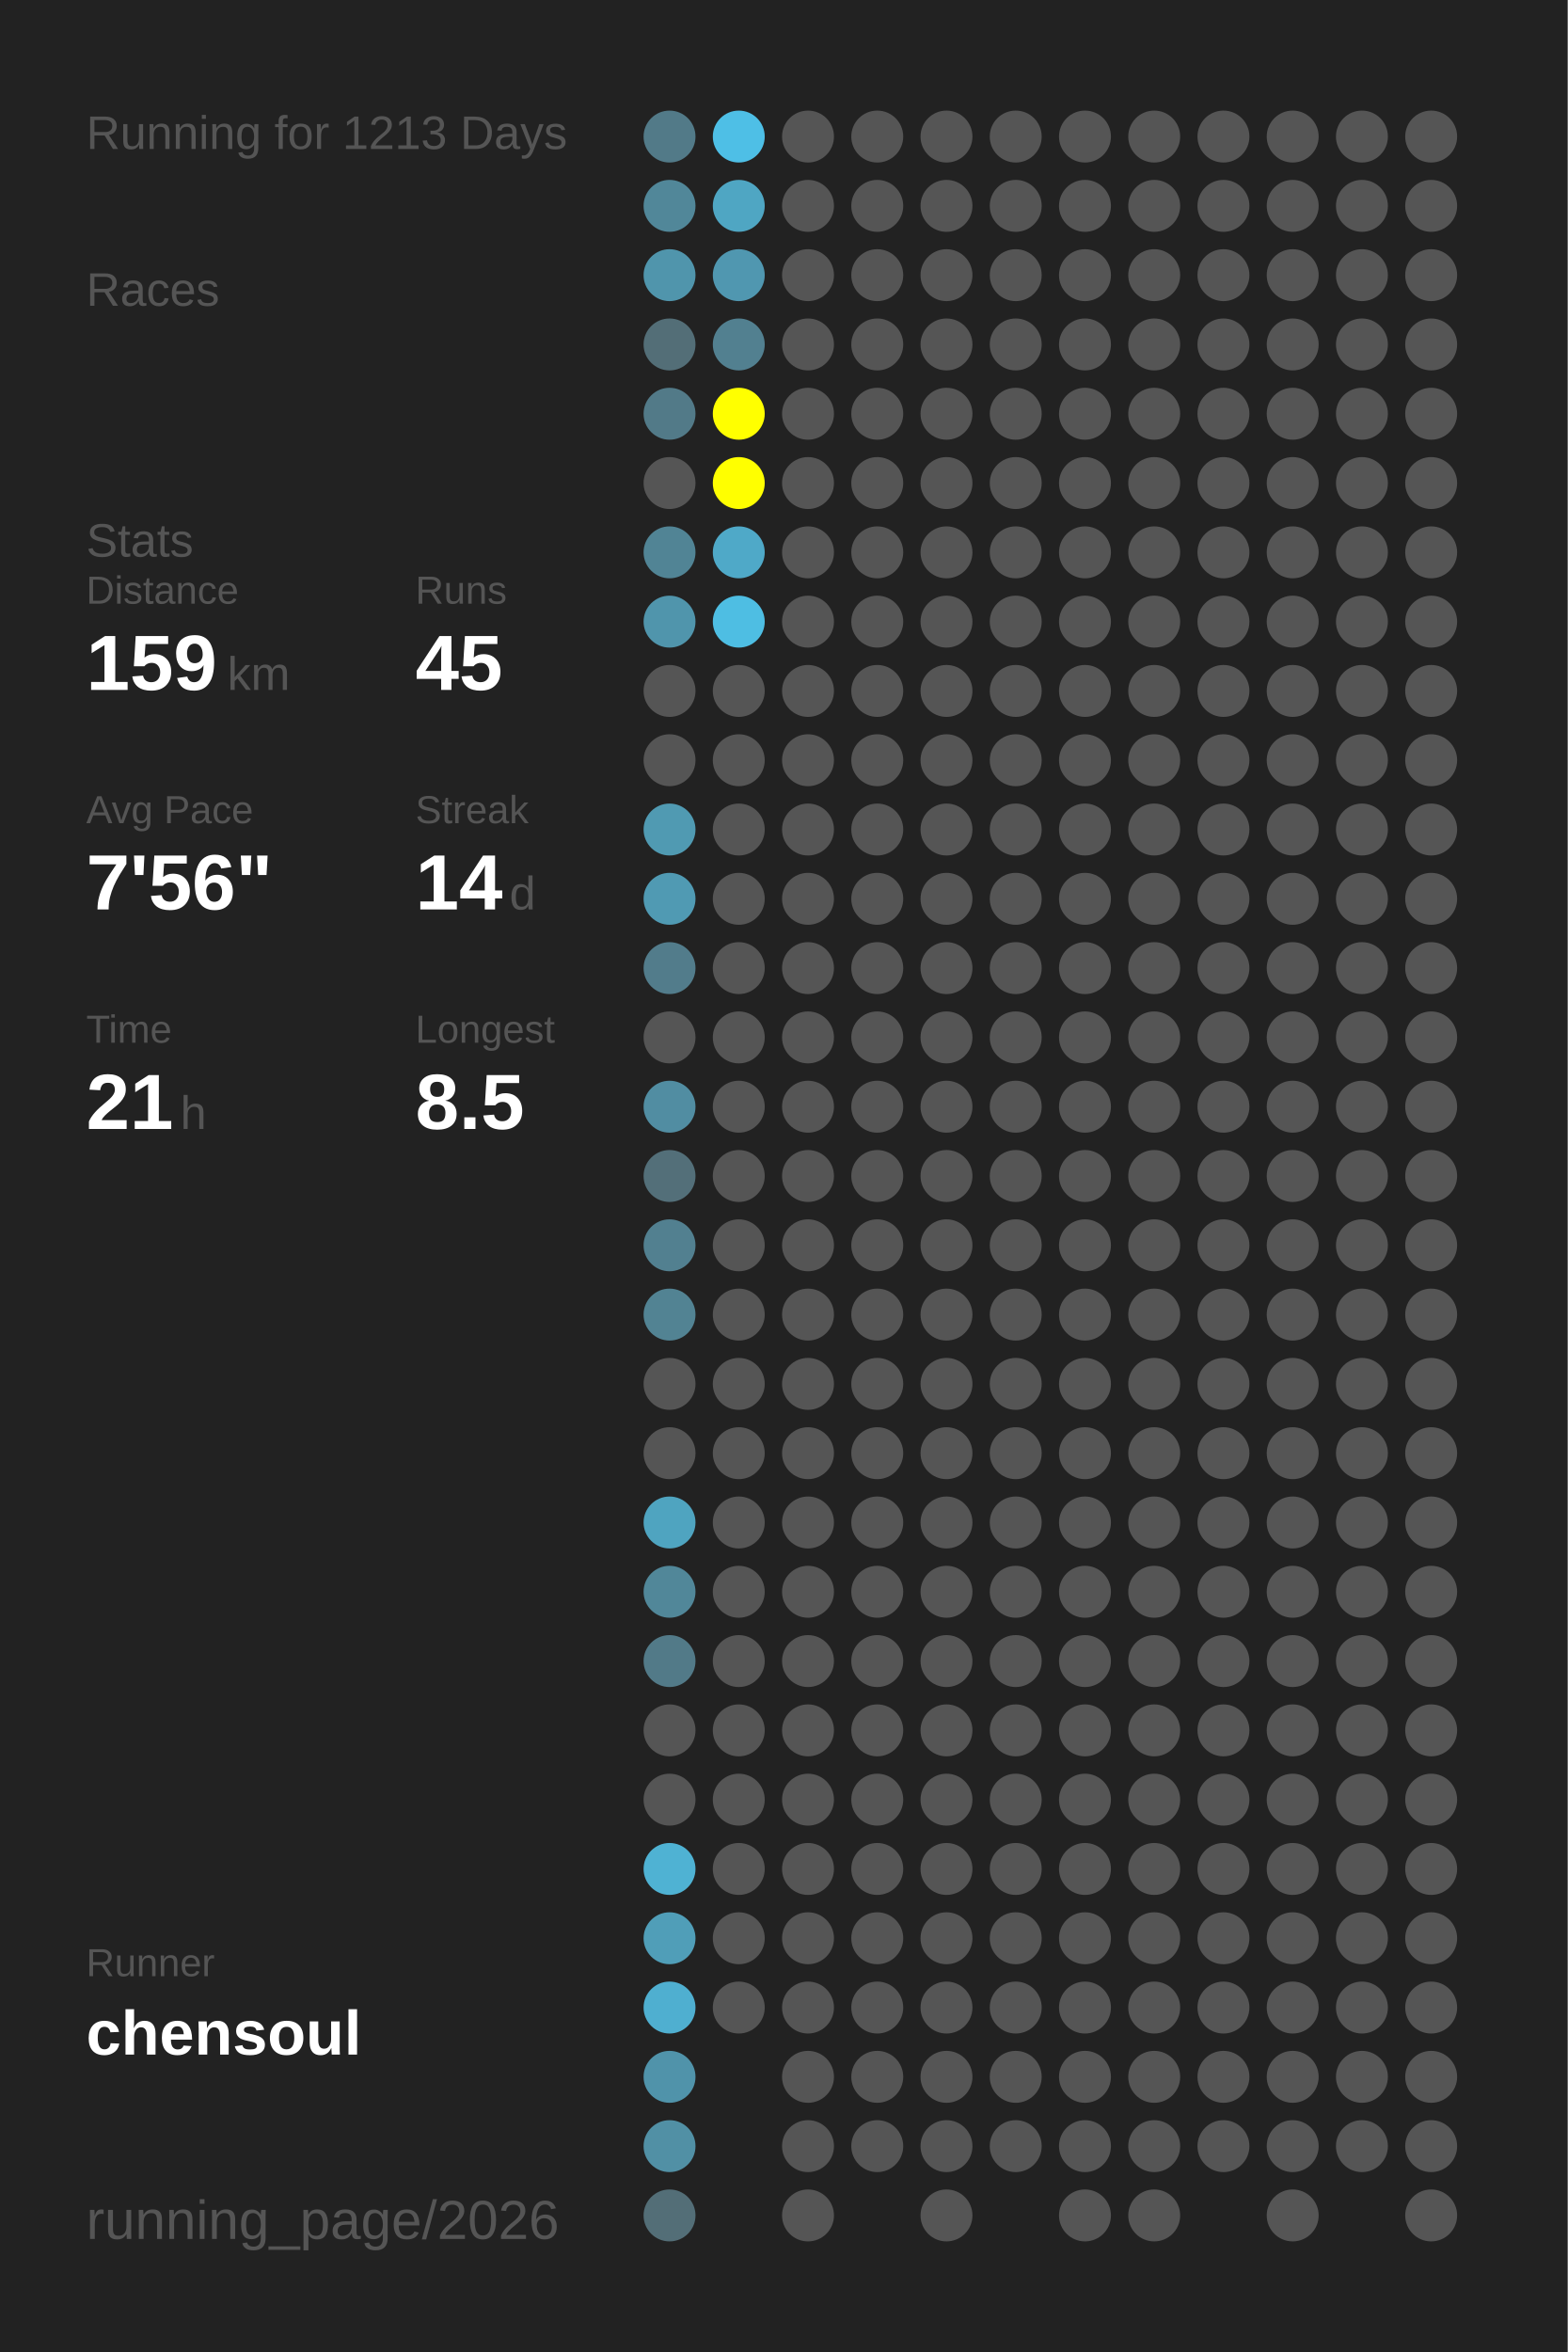
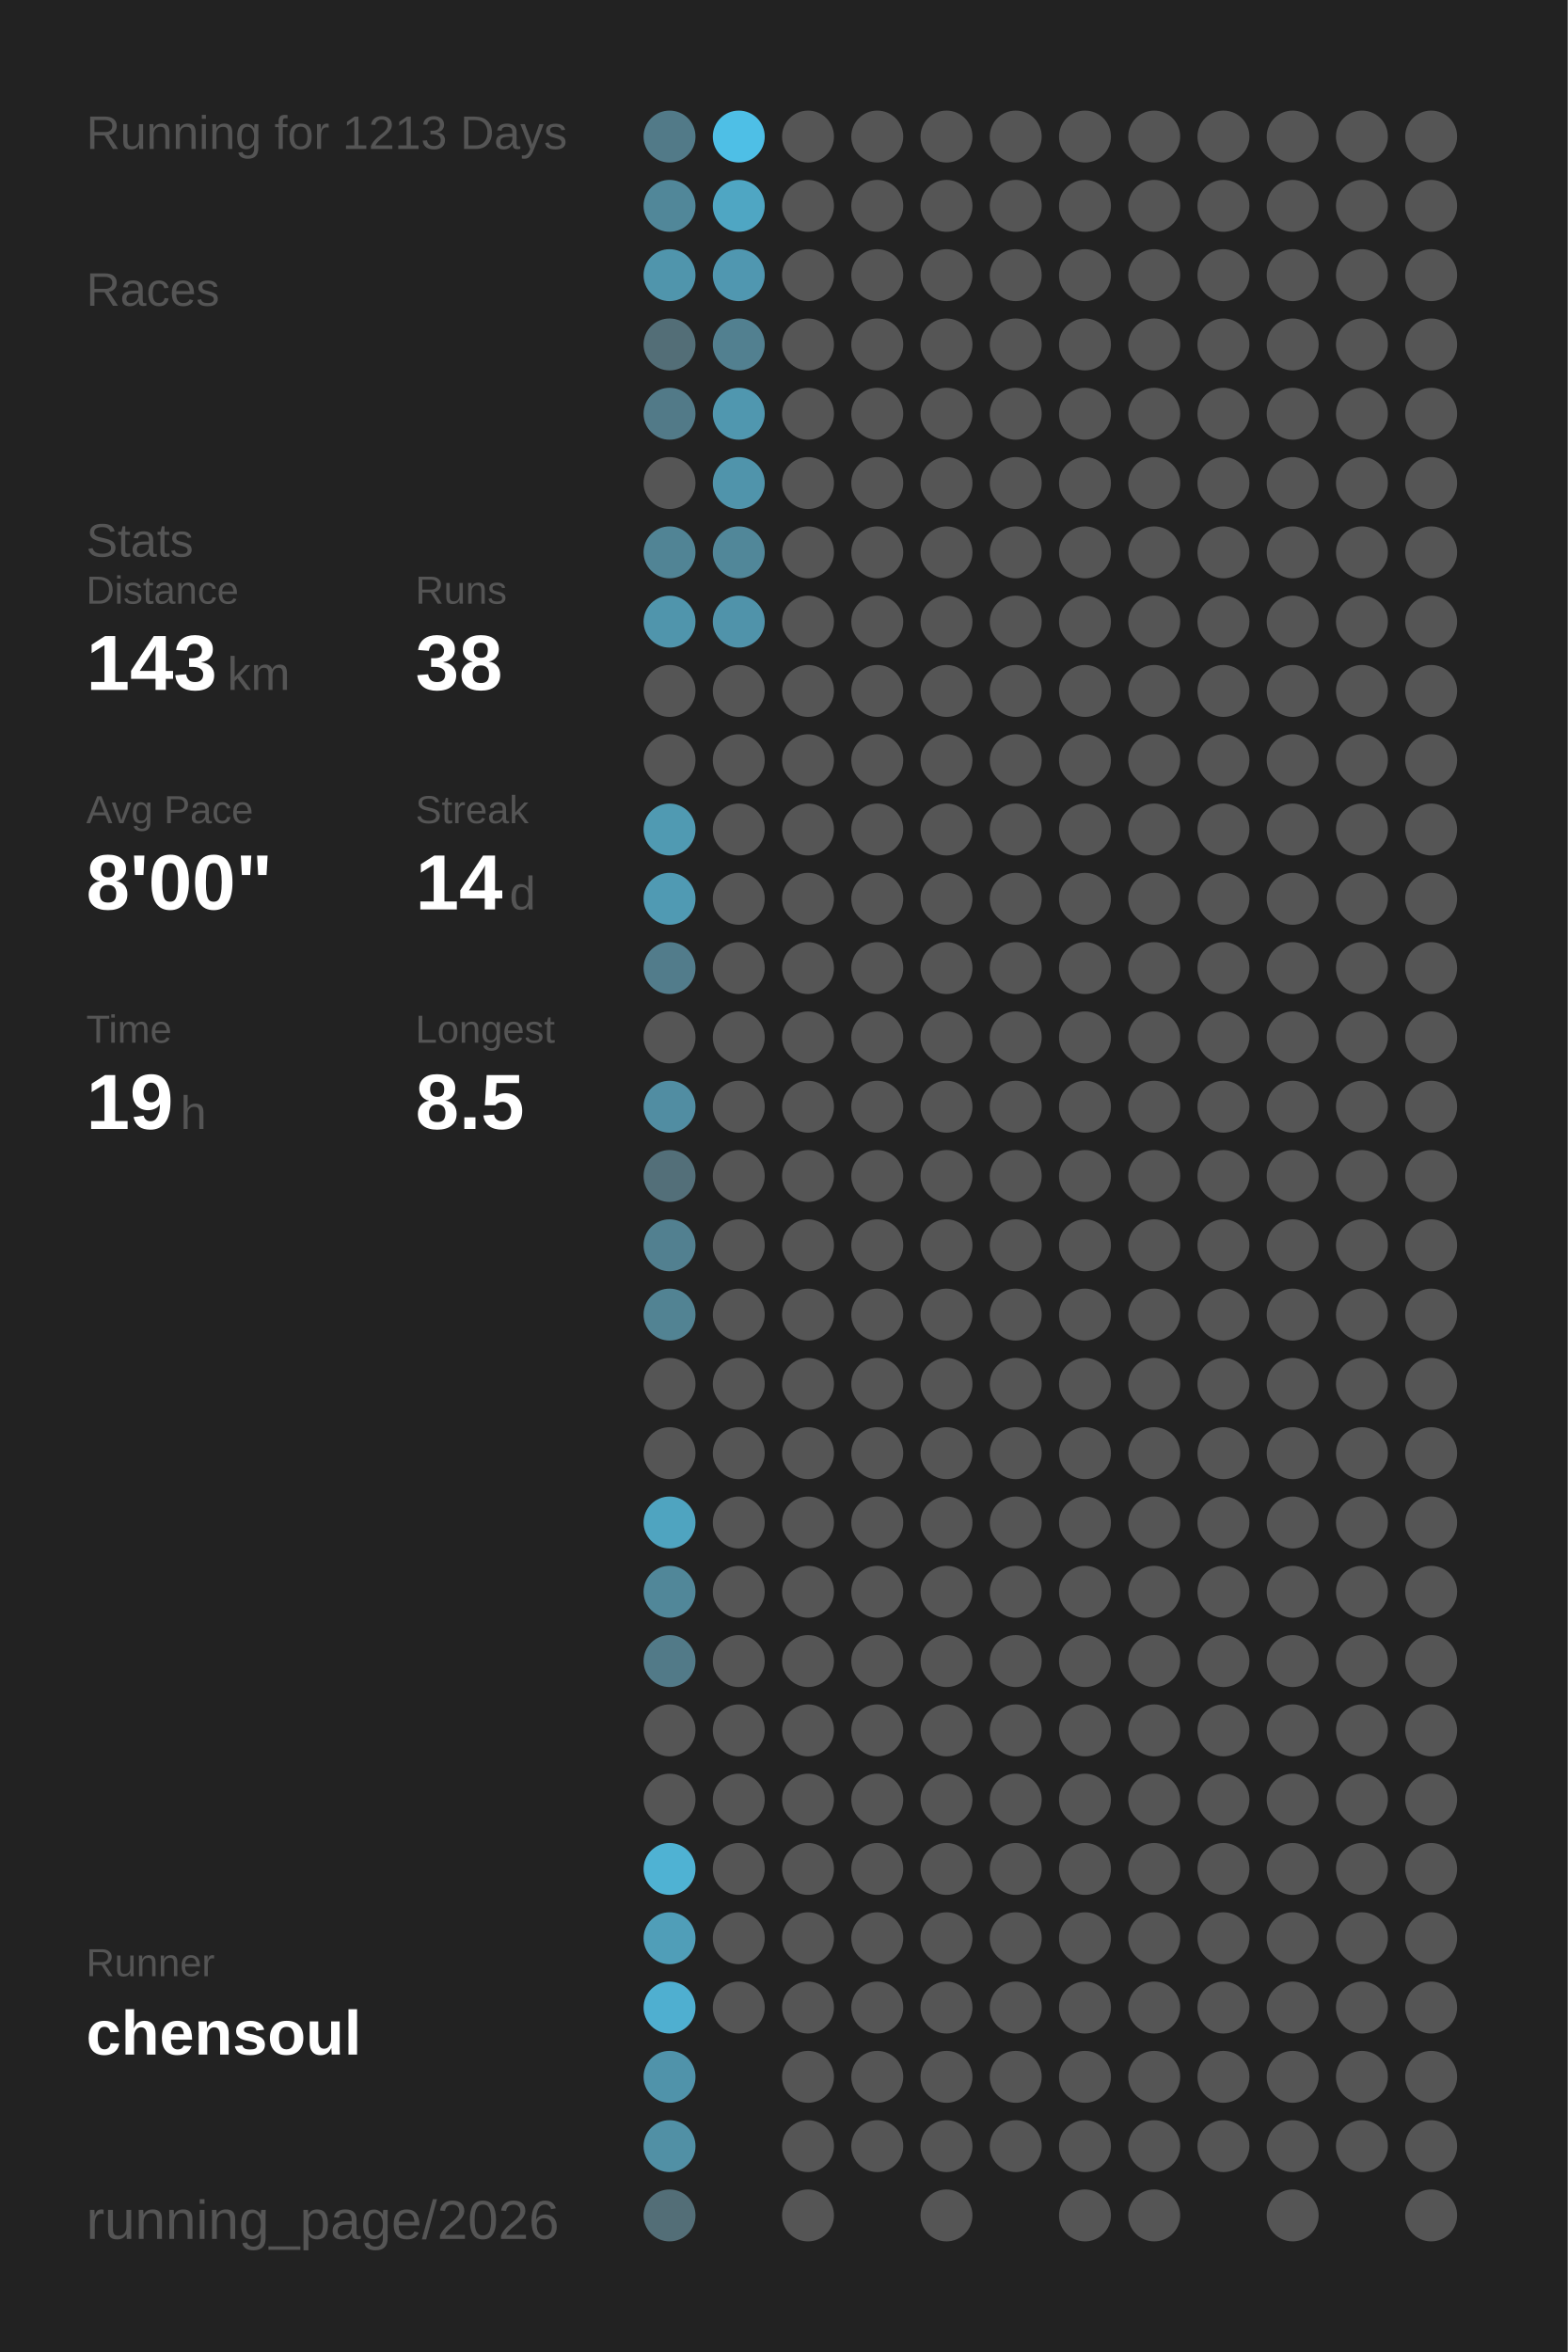
<svg xmlns="http://www.w3.org/2000/svg" baseProfile="full" height="300mm" version="1.1" viewBox="0,0,200,300" width="200mm">
  <defs />
  <rect fill="#222222" height="300" width="200" x="0" y="0" />
  <text fill="#555555" style="font-size:6px; font-family:Arial;" x="11" y="19">Running for 1213 Days</text>
  <text fill="#555555" style="font-size:6px; font-family:Arial;" x="11" y="39">Races</text>
  <text fill="#555555" style="font-size:6px; font-family:Arial;" x="11" y="71">Stats</text>
  <text fill="#555555" style="font-size:5px; font-family:Arial;" x="11" y="77">Distance</text>
-   <text fill="#FFFFFF" style="font-size:10px; font-family:Arial; font-weight:bold;" x="11" y="88">159</text>
+   <text fill="#FFFFFF" style="font-size:10px; font-family:Arial; font-weight:bold;" x="11" y="88">143</text>
  <text fill="#555555" style="font-size:6px; font-family:Arial;" x="29" y="88">km</text>
  <text fill="#555555" style="font-size:5px; font-family:Arial;" x="53" y="77">Runs</text>
-   <text fill="#FFFFFF" style="font-size:10px; font-family:Arial; font-weight:bold;" x="53" y="88">45</text>
+   <text fill="#FFFFFF" style="font-size:10px; font-family:Arial; font-weight:bold;" x="53" y="88">38</text>
  <text fill="#555555" style="font-size:5px; font-family:Arial;" x="11" y="105">Avg Pace</text>
-   <text fill="#FFFFFF" style="font-size:10px; font-family:Arial; font-weight:bold;" x="11" y="116">7'56"</text>
+   <text fill="#FFFFFF" style="font-size:10px; font-family:Arial; font-weight:bold;" x="11" y="116">8'00"</text>
  <text fill="#555555" style="font-size:5px; font-family:Arial;" x="53" y="105">Streak</text>
  <text fill="#FFFFFF" style="font-size:10px; font-family:Arial; font-weight:bold;" x="53" y="116">14</text>
  <text fill="#555555" style="font-size:6px; font-family:Arial;" x="65" y="116">d</text>
  <text fill="#555555" style="font-size:5px; font-family:Arial;" x="11" y="133">Time</text>
-   <text fill="#FFFFFF" style="font-size:10px; font-family:Arial; font-weight:bold;" x="11" y="144">21</text>
+   <text fill="#FFFFFF" style="font-size:10px; font-family:Arial; font-weight:bold;" x="11" y="144">19</text>
  <text fill="#555555" style="font-size:6px; font-family:Arial;" x="23" y="144">h</text>
  <text fill="#555555" style="font-size:5px; font-family:Arial;" x="53" y="133">Longest</text>
  <text fill="#FFFFFF" style="font-size:10px; font-family:Arial; font-weight:bold;" x="53" y="144">8.5</text>
  <text fill="#555555" style="font-size:5px; font-family:Arial;" x="11" y="252.065">Runner</text>
  <text fill="#FFFFFF" style="font-size:8px; font-family:Arial; font-weight:bold;" x="11" y="262.065">chensoul</text>
  <text fill="#555555" style="font-size:7px; font-family:Arial;" x="11" y="285.581">running_page/2026</text>
  <circle cx="85.417" cy="17.419" fill="#527a88" r="3.312" />
  <circle cx="85.417" cy="26.258" fill="#518799" r="3.312" />
  <circle cx="85.417" cy="35.097" fill="#5095ac" r="3.312" />
  <circle cx="85.417" cy="43.935" fill="#536e77" r="3.312" />
  <circle cx="85.417" cy="52.774" fill="#527a88" r="3.312" />
  <circle cx="85.417" cy="61.613" fill="#555555" r="3.312" />
  <circle cx="85.417" cy="70.452" fill="#518495" r="3.312" />
  <circle cx="85.417" cy="79.29" fill="#5095ac" r="3.312" />
  <circle cx="85.417" cy="88.129" fill="#555555" r="3.312" />
  <circle cx="85.417" cy="96.968" fill="#555555" r="3.312" />
  <circle cx="85.417" cy="105.806" fill="#509ab2" r="3.312" />
  <circle cx="85.417" cy="114.645" fill="#509ab3" r="3.312" />
  <circle cx="85.417" cy="123.484" fill="#527c8b" r="3.312" />
  <circle cx="85.417" cy="132.323" fill="#555555" r="3.312" />
  <circle cx="85.417" cy="141.161" fill="#518da2" r="3.312" />
  <circle cx="85.417" cy="150" fill="#536f79" r="3.312" />
  <circle cx="85.417" cy="158.839" fill="#528090" r="3.312" />
  <circle cx="85.417" cy="167.677" fill="#528393" r="3.312" />
  <circle cx="85.417" cy="176.516" fill="#555555" r="3.312" />
  <circle cx="85.417" cy="185.355" fill="#555555" r="3.312" />
  <circle cx="85.417" cy="194.194" fill="#4fa4c0" r="3.312" />
  <circle cx="85.417" cy="203.032" fill="#518799" r="3.312" />
  <circle cx="85.417" cy="211.871" fill="#527a88" r="3.312" />
  <circle cx="85.417" cy="220.71" fill="#555555" r="3.312" />
  <circle cx="85.417" cy="229.548" fill="#555555" r="3.312" />
  <circle cx="85.417" cy="238.387" fill="#4fb2d3" r="3.312" />
  <circle cx="85.417" cy="247.226" fill="#509eb8" r="3.312" />
  <circle cx="85.417" cy="256.065" fill="#4fafd0" r="3.312" />
  <circle cx="85.417" cy="264.903" fill="#5093aa" r="3.312" />
  <circle cx="85.417" cy="273.742" fill="#5190a5" r="3.312" />
  <circle cx="85.417" cy="282.581" fill="#536e77" r="3.312" />
  <circle cx="94.25" cy="17.419" fill="#4ebfe6" r="3.312" />
  <circle cx="94.25" cy="26.258" fill="#4fa6c3" r="3.312" />
  <circle cx="94.25" cy="35.097" fill="#5097b0" r="3.312" />
  <circle cx="94.25" cy="43.935" fill="#528090" r="3.312" />
-   <circle cx="94.25" cy="52.774" fill="#FFFF00" r="3.312" />
-   <circle cx="94.25" cy="61.613" fill="#FFFF00" r="3.312" />
-   <circle cx="94.25" cy="70.452" fill="#4fa9c8" r="3.312" />
-   <circle cx="94.25" cy="79.29" fill="#4ebee3" r="3.312" />
+   <circle cx="94.25" cy="52.774" fill="#5097af" r="3.312" />
+   <circle cx="94.25" cy="61.613" fill="#5094ab" r="3.312" />
+   <circle cx="94.25" cy="70.452" fill="#518799" r="3.312" />
+   <circle cx="94.25" cy="79.29" fill="#5093aa" r="3.312" />
  <circle cx="94.25" cy="88.129" fill="#555555" r="3.312" />
  <circle cx="94.25" cy="96.968" fill="#555555" r="3.312" />
  <circle cx="94.25" cy="105.806" fill="#555555" r="3.312" />
  <circle cx="94.25" cy="114.645" fill="#555555" r="3.312" />
  <circle cx="94.25" cy="123.484" fill="#555555" r="3.312" />
  <circle cx="94.25" cy="132.323" fill="#555555" r="3.312" />
  <circle cx="94.25" cy="141.161" fill="#555555" r="3.312" />
  <circle cx="94.25" cy="150" fill="#555555" r="3.312" />
  <circle cx="94.25" cy="158.839" fill="#555555" r="3.312" />
  <circle cx="94.25" cy="167.677" fill="#555555" r="3.312" />
  <circle cx="94.25" cy="176.516" fill="#555555" r="3.312" />
  <circle cx="94.25" cy="185.355" fill="#555555" r="3.312" />
  <circle cx="94.25" cy="194.194" fill="#555555" r="3.312" />
  <circle cx="94.25" cy="203.032" fill="#555555" r="3.312" />
  <circle cx="94.25" cy="211.871" fill="#555555" r="3.312" />
  <circle cx="94.25" cy="220.71" fill="#555555" r="3.312" />
  <circle cx="94.25" cy="229.548" fill="#555555" r="3.312" />
  <circle cx="94.25" cy="238.387" fill="#555555" r="3.312" />
  <circle cx="94.25" cy="247.226" fill="#555555" r="3.312" />
  <circle cx="94.25" cy="256.065" fill="#555555" r="3.312" />
  <circle cx="103.083" cy="17.419" fill="#555555" r="3.312" />
  <circle cx="103.083" cy="26.258" fill="#555555" r="3.312" />
  <circle cx="103.083" cy="35.097" fill="#555555" r="3.312" />
  <circle cx="103.083" cy="43.935" fill="#555555" r="3.312" />
  <circle cx="103.083" cy="52.774" fill="#555555" r="3.312" />
  <circle cx="103.083" cy="61.613" fill="#555555" r="3.312" />
  <circle cx="103.083" cy="70.452" fill="#555555" r="3.312" />
  <circle cx="103.083" cy="79.29" fill="#555555" r="3.312" />
  <circle cx="103.083" cy="88.129" fill="#555555" r="3.312" />
  <circle cx="103.083" cy="96.968" fill="#555555" r="3.312" />
  <circle cx="103.083" cy="105.806" fill="#555555" r="3.312" />
  <circle cx="103.083" cy="114.645" fill="#555555" r="3.312" />
  <circle cx="103.083" cy="123.484" fill="#555555" r="3.312" />
  <circle cx="103.083" cy="132.323" fill="#555555" r="3.312" />
  <circle cx="103.083" cy="141.161" fill="#555555" r="3.312" />
  <circle cx="103.083" cy="150" fill="#555555" r="3.312" />
  <circle cx="103.083" cy="158.839" fill="#555555" r="3.312" />
  <circle cx="103.083" cy="167.677" fill="#555555" r="3.312" />
  <circle cx="103.083" cy="176.516" fill="#555555" r="3.312" />
  <circle cx="103.083" cy="185.355" fill="#555555" r="3.312" />
  <circle cx="103.083" cy="194.194" fill="#555555" r="3.312" />
  <circle cx="103.083" cy="203.032" fill="#555555" r="3.312" />
  <circle cx="103.083" cy="211.871" fill="#555555" r="3.312" />
  <circle cx="103.083" cy="220.71" fill="#555555" r="3.312" />
  <circle cx="103.083" cy="229.548" fill="#555555" r="3.312" />
  <circle cx="103.083" cy="238.387" fill="#555555" r="3.312" />
  <circle cx="103.083" cy="247.226" fill="#555555" r="3.312" />
  <circle cx="103.083" cy="256.065" fill="#555555" r="3.312" />
  <circle cx="103.083" cy="264.903" fill="#555555" r="3.312" />
  <circle cx="103.083" cy="273.742" fill="#555555" r="3.312" />
  <circle cx="103.083" cy="282.581" fill="#555555" r="3.312" />
  <circle cx="111.917" cy="17.419" fill="#555555" r="3.312" />
  <circle cx="111.917" cy="26.258" fill="#555555" r="3.312" />
  <circle cx="111.917" cy="35.097" fill="#555555" r="3.312" />
  <circle cx="111.917" cy="43.935" fill="#555555" r="3.312" />
  <circle cx="111.917" cy="52.774" fill="#555555" r="3.312" />
  <circle cx="111.917" cy="61.613" fill="#555555" r="3.312" />
  <circle cx="111.917" cy="70.452" fill="#555555" r="3.312" />
  <circle cx="111.917" cy="79.29" fill="#555555" r="3.312" />
  <circle cx="111.917" cy="88.129" fill="#555555" r="3.312" />
  <circle cx="111.917" cy="96.968" fill="#555555" r="3.312" />
  <circle cx="111.917" cy="105.806" fill="#555555" r="3.312" />
  <circle cx="111.917" cy="114.645" fill="#555555" r="3.312" />
  <circle cx="111.917" cy="123.484" fill="#555555" r="3.312" />
  <circle cx="111.917" cy="132.323" fill="#555555" r="3.312" />
  <circle cx="111.917" cy="141.161" fill="#555555" r="3.312" />
  <circle cx="111.917" cy="150" fill="#555555" r="3.312" />
  <circle cx="111.917" cy="158.839" fill="#555555" r="3.312" />
  <circle cx="111.917" cy="167.677" fill="#555555" r="3.312" />
  <circle cx="111.917" cy="176.516" fill="#555555" r="3.312" />
  <circle cx="111.917" cy="185.355" fill="#555555" r="3.312" />
  <circle cx="111.917" cy="194.194" fill="#555555" r="3.312" />
  <circle cx="111.917" cy="203.032" fill="#555555" r="3.312" />
  <circle cx="111.917" cy="211.871" fill="#555555" r="3.312" />
  <circle cx="111.917" cy="220.71" fill="#555555" r="3.312" />
  <circle cx="111.917" cy="229.548" fill="#555555" r="3.312" />
  <circle cx="111.917" cy="238.387" fill="#555555" r="3.312" />
  <circle cx="111.917" cy="247.226" fill="#555555" r="3.312" />
  <circle cx="111.917" cy="256.065" fill="#555555" r="3.312" />
  <circle cx="111.917" cy="264.903" fill="#555555" r="3.312" />
  <circle cx="111.917" cy="273.742" fill="#555555" r="3.312" />
  <circle cx="120.75" cy="17.419" fill="#555555" r="3.312" />
  <circle cx="120.75" cy="26.258" fill="#555555" r="3.312" />
  <circle cx="120.75" cy="35.097" fill="#555555" r="3.312" />
  <circle cx="120.75" cy="43.935" fill="#555555" r="3.312" />
  <circle cx="120.75" cy="52.774" fill="#555555" r="3.312" />
  <circle cx="120.75" cy="61.613" fill="#555555" r="3.312" />
  <circle cx="120.75" cy="70.452" fill="#555555" r="3.312" />
  <circle cx="120.75" cy="79.29" fill="#555555" r="3.312" />
  <circle cx="120.75" cy="88.129" fill="#555555" r="3.312" />
  <circle cx="120.75" cy="96.968" fill="#555555" r="3.312" />
  <circle cx="120.75" cy="105.806" fill="#555555" r="3.312" />
  <circle cx="120.75" cy="114.645" fill="#555555" r="3.312" />
  <circle cx="120.75" cy="123.484" fill="#555555" r="3.312" />
  <circle cx="120.75" cy="132.323" fill="#555555" r="3.312" />
  <circle cx="120.75" cy="141.161" fill="#555555" r="3.312" />
  <circle cx="120.75" cy="150" fill="#555555" r="3.312" />
  <circle cx="120.75" cy="158.839" fill="#555555" r="3.312" />
  <circle cx="120.75" cy="167.677" fill="#555555" r="3.312" />
  <circle cx="120.75" cy="176.516" fill="#555555" r="3.312" />
  <circle cx="120.75" cy="185.355" fill="#555555" r="3.312" />
  <circle cx="120.75" cy="194.194" fill="#555555" r="3.312" />
  <circle cx="120.75" cy="203.032" fill="#555555" r="3.312" />
  <circle cx="120.75" cy="211.871" fill="#555555" r="3.312" />
  <circle cx="120.75" cy="220.71" fill="#555555" r="3.312" />
  <circle cx="120.75" cy="229.548" fill="#555555" r="3.312" />
  <circle cx="120.75" cy="238.387" fill="#555555" r="3.312" />
  <circle cx="120.75" cy="247.226" fill="#555555" r="3.312" />
  <circle cx="120.75" cy="256.065" fill="#555555" r="3.312" />
  <circle cx="120.75" cy="264.903" fill="#555555" r="3.312" />
  <circle cx="120.75" cy="273.742" fill="#555555" r="3.312" />
  <circle cx="120.75" cy="282.581" fill="#555555" r="3.312" />
  <circle cx="129.583" cy="17.419" fill="#555555" r="3.312" />
  <circle cx="129.583" cy="26.258" fill="#555555" r="3.312" />
  <circle cx="129.583" cy="35.097" fill="#555555" r="3.312" />
  <circle cx="129.583" cy="43.935" fill="#555555" r="3.312" />
  <circle cx="129.583" cy="52.774" fill="#555555" r="3.312" />
  <circle cx="129.583" cy="61.613" fill="#555555" r="3.312" />
  <circle cx="129.583" cy="70.452" fill="#555555" r="3.312" />
  <circle cx="129.583" cy="79.29" fill="#555555" r="3.312" />
  <circle cx="129.583" cy="88.129" fill="#555555" r="3.312" />
  <circle cx="129.583" cy="96.968" fill="#555555" r="3.312" />
  <circle cx="129.583" cy="105.806" fill="#555555" r="3.312" />
  <circle cx="129.583" cy="114.645" fill="#555555" r="3.312" />
  <circle cx="129.583" cy="123.484" fill="#555555" r="3.312" />
  <circle cx="129.583" cy="132.323" fill="#555555" r="3.312" />
  <circle cx="129.583" cy="141.161" fill="#555555" r="3.312" />
  <circle cx="129.583" cy="150" fill="#555555" r="3.312" />
  <circle cx="129.583" cy="158.839" fill="#555555" r="3.312" />
  <circle cx="129.583" cy="167.677" fill="#555555" r="3.312" />
  <circle cx="129.583" cy="176.516" fill="#555555" r="3.312" />
  <circle cx="129.583" cy="185.355" fill="#555555" r="3.312" />
  <circle cx="129.583" cy="194.194" fill="#555555" r="3.312" />
  <circle cx="129.583" cy="203.032" fill="#555555" r="3.312" />
  <circle cx="129.583" cy="211.871" fill="#555555" r="3.312" />
  <circle cx="129.583" cy="220.71" fill="#555555" r="3.312" />
  <circle cx="129.583" cy="229.548" fill="#555555" r="3.312" />
  <circle cx="129.583" cy="238.387" fill="#555555" r="3.312" />
  <circle cx="129.583" cy="247.226" fill="#555555" r="3.312" />
  <circle cx="129.583" cy="256.065" fill="#555555" r="3.312" />
  <circle cx="129.583" cy="264.903" fill="#555555" r="3.312" />
  <circle cx="129.583" cy="273.742" fill="#555555" r="3.312" />
  <circle cx="138.417" cy="17.419" fill="#555555" r="3.312" />
  <circle cx="138.417" cy="26.258" fill="#555555" r="3.312" />
  <circle cx="138.417" cy="35.097" fill="#555555" r="3.312" />
  <circle cx="138.417" cy="43.935" fill="#555555" r="3.312" />
  <circle cx="138.417" cy="52.774" fill="#555555" r="3.312" />
  <circle cx="138.417" cy="61.613" fill="#555555" r="3.312" />
  <circle cx="138.417" cy="70.452" fill="#555555" r="3.312" />
  <circle cx="138.417" cy="79.29" fill="#555555" r="3.312" />
  <circle cx="138.417" cy="88.129" fill="#555555" r="3.312" />
  <circle cx="138.417" cy="96.968" fill="#555555" r="3.312" />
  <circle cx="138.417" cy="105.806" fill="#555555" r="3.312" />
  <circle cx="138.417" cy="114.645" fill="#555555" r="3.312" />
  <circle cx="138.417" cy="123.484" fill="#555555" r="3.312" />
  <circle cx="138.417" cy="132.323" fill="#555555" r="3.312" />
  <circle cx="138.417" cy="141.161" fill="#555555" r="3.312" />
  <circle cx="138.417" cy="150" fill="#555555" r="3.312" />
  <circle cx="138.417" cy="158.839" fill="#555555" r="3.312" />
  <circle cx="138.417" cy="167.677" fill="#555555" r="3.312" />
  <circle cx="138.417" cy="176.516" fill="#555555" r="3.312" />
  <circle cx="138.417" cy="185.355" fill="#555555" r="3.312" />
  <circle cx="138.417" cy="194.194" fill="#555555" r="3.312" />
  <circle cx="138.417" cy="203.032" fill="#555555" r="3.312" />
  <circle cx="138.417" cy="211.871" fill="#555555" r="3.312" />
  <circle cx="138.417" cy="220.71" fill="#555555" r="3.312" />
  <circle cx="138.417" cy="229.548" fill="#555555" r="3.312" />
  <circle cx="138.417" cy="238.387" fill="#555555" r="3.312" />
  <circle cx="138.417" cy="247.226" fill="#555555" r="3.312" />
  <circle cx="138.417" cy="256.065" fill="#555555" r="3.312" />
  <circle cx="138.417" cy="264.903" fill="#555555" r="3.312" />
  <circle cx="138.417" cy="273.742" fill="#555555" r="3.312" />
  <circle cx="138.417" cy="282.581" fill="#555555" r="3.312" />
  <circle cx="147.25" cy="17.419" fill="#555555" r="3.312" />
  <circle cx="147.25" cy="26.258" fill="#555555" r="3.312" />
  <circle cx="147.25" cy="35.097" fill="#555555" r="3.312" />
  <circle cx="147.25" cy="43.935" fill="#555555" r="3.312" />
  <circle cx="147.25" cy="52.774" fill="#555555" r="3.312" />
  <circle cx="147.25" cy="61.613" fill="#555555" r="3.312" />
  <circle cx="147.25" cy="70.452" fill="#555555" r="3.312" />
  <circle cx="147.25" cy="79.29" fill="#555555" r="3.312" />
  <circle cx="147.25" cy="88.129" fill="#555555" r="3.312" />
  <circle cx="147.25" cy="96.968" fill="#555555" r="3.312" />
  <circle cx="147.25" cy="105.806" fill="#555555" r="3.312" />
  <circle cx="147.25" cy="114.645" fill="#555555" r="3.312" />
  <circle cx="147.25" cy="123.484" fill="#555555" r="3.312" />
  <circle cx="147.25" cy="132.323" fill="#555555" r="3.312" />
  <circle cx="147.25" cy="141.161" fill="#555555" r="3.312" />
  <circle cx="147.25" cy="150" fill="#555555" r="3.312" />
  <circle cx="147.25" cy="158.839" fill="#555555" r="3.312" />
  <circle cx="147.25" cy="167.677" fill="#555555" r="3.312" />
  <circle cx="147.25" cy="176.516" fill="#555555" r="3.312" />
  <circle cx="147.25" cy="185.355" fill="#555555" r="3.312" />
  <circle cx="147.25" cy="194.194" fill="#555555" r="3.312" />
  <circle cx="147.25" cy="203.032" fill="#555555" r="3.312" />
  <circle cx="147.25" cy="211.871" fill="#555555" r="3.312" />
  <circle cx="147.25" cy="220.71" fill="#555555" r="3.312" />
  <circle cx="147.25" cy="229.548" fill="#555555" r="3.312" />
  <circle cx="147.25" cy="238.387" fill="#555555" r="3.312" />
  <circle cx="147.25" cy="247.226" fill="#555555" r="3.312" />
  <circle cx="147.25" cy="256.065" fill="#555555" r="3.312" />
  <circle cx="147.25" cy="264.903" fill="#555555" r="3.312" />
  <circle cx="147.25" cy="273.742" fill="#555555" r="3.312" />
  <circle cx="147.25" cy="282.581" fill="#555555" r="3.312" />
  <circle cx="156.083" cy="17.419" fill="#555555" r="3.312" />
  <circle cx="156.083" cy="26.258" fill="#555555" r="3.312" />
  <circle cx="156.083" cy="35.097" fill="#555555" r="3.312" />
  <circle cx="156.083" cy="43.935" fill="#555555" r="3.312" />
  <circle cx="156.083" cy="52.774" fill="#555555" r="3.312" />
  <circle cx="156.083" cy="61.613" fill="#555555" r="3.312" />
  <circle cx="156.083" cy="70.452" fill="#555555" r="3.312" />
  <circle cx="156.083" cy="79.29" fill="#555555" r="3.312" />
  <circle cx="156.083" cy="88.129" fill="#555555" r="3.312" />
  <circle cx="156.083" cy="96.968" fill="#555555" r="3.312" />
  <circle cx="156.083" cy="105.806" fill="#555555" r="3.312" />
  <circle cx="156.083" cy="114.645" fill="#555555" r="3.312" />
  <circle cx="156.083" cy="123.484" fill="#555555" r="3.312" />
  <circle cx="156.083" cy="132.323" fill="#555555" r="3.312" />
  <circle cx="156.083" cy="141.161" fill="#555555" r="3.312" />
  <circle cx="156.083" cy="150" fill="#555555" r="3.312" />
  <circle cx="156.083" cy="158.839" fill="#555555" r="3.312" />
  <circle cx="156.083" cy="167.677" fill="#555555" r="3.312" />
  <circle cx="156.083" cy="176.516" fill="#555555" r="3.312" />
  <circle cx="156.083" cy="185.355" fill="#555555" r="3.312" />
  <circle cx="156.083" cy="194.194" fill="#555555" r="3.312" />
  <circle cx="156.083" cy="203.032" fill="#555555" r="3.312" />
  <circle cx="156.083" cy="211.871" fill="#555555" r="3.312" />
  <circle cx="156.083" cy="220.71" fill="#555555" r="3.312" />
  <circle cx="156.083" cy="229.548" fill="#555555" r="3.312" />
  <circle cx="156.083" cy="238.387" fill="#555555" r="3.312" />
  <circle cx="156.083" cy="247.226" fill="#555555" r="3.312" />
  <circle cx="156.083" cy="256.065" fill="#555555" r="3.312" />
  <circle cx="156.083" cy="264.903" fill="#555555" r="3.312" />
  <circle cx="156.083" cy="273.742" fill="#555555" r="3.312" />
  <circle cx="164.917" cy="17.419" fill="#555555" r="3.312" />
  <circle cx="164.917" cy="26.258" fill="#555555" r="3.312" />
  <circle cx="164.917" cy="35.097" fill="#555555" r="3.312" />
  <circle cx="164.917" cy="43.935" fill="#555555" r="3.312" />
  <circle cx="164.917" cy="52.774" fill="#555555" r="3.312" />
  <circle cx="164.917" cy="61.613" fill="#555555" r="3.312" />
  <circle cx="164.917" cy="70.452" fill="#555555" r="3.312" />
  <circle cx="164.917" cy="79.29" fill="#555555" r="3.312" />
  <circle cx="164.917" cy="88.129" fill="#555555" r="3.312" />
  <circle cx="164.917" cy="96.968" fill="#555555" r="3.312" />
  <circle cx="164.917" cy="105.806" fill="#555555" r="3.312" />
  <circle cx="164.917" cy="114.645" fill="#555555" r="3.312" />
  <circle cx="164.917" cy="123.484" fill="#555555" r="3.312" />
  <circle cx="164.917" cy="132.323" fill="#555555" r="3.312" />
  <circle cx="164.917" cy="141.161" fill="#555555" r="3.312" />
  <circle cx="164.917" cy="150" fill="#555555" r="3.312" />
  <circle cx="164.917" cy="158.839" fill="#555555" r="3.312" />
  <circle cx="164.917" cy="167.677" fill="#555555" r="3.312" />
  <circle cx="164.917" cy="176.516" fill="#555555" r="3.312" />
  <circle cx="164.917" cy="185.355" fill="#555555" r="3.312" />
  <circle cx="164.917" cy="194.194" fill="#555555" r="3.312" />
  <circle cx="164.917" cy="203.032" fill="#555555" r="3.312" />
  <circle cx="164.917" cy="211.871" fill="#555555" r="3.312" />
  <circle cx="164.917" cy="220.71" fill="#555555" r="3.312" />
  <circle cx="164.917" cy="229.548" fill="#555555" r="3.312" />
  <circle cx="164.917" cy="238.387" fill="#555555" r="3.312" />
  <circle cx="164.917" cy="247.226" fill="#555555" r="3.312" />
  <circle cx="164.917" cy="256.065" fill="#555555" r="3.312" />
  <circle cx="164.917" cy="264.903" fill="#555555" r="3.312" />
  <circle cx="164.917" cy="273.742" fill="#555555" r="3.312" />
  <circle cx="164.917" cy="282.581" fill="#555555" r="3.312" />
  <circle cx="173.75" cy="17.419" fill="#555555" r="3.312" />
  <circle cx="173.75" cy="26.258" fill="#555555" r="3.312" />
  <circle cx="173.75" cy="35.097" fill="#555555" r="3.312" />
  <circle cx="173.75" cy="43.935" fill="#555555" r="3.312" />
  <circle cx="173.75" cy="52.774" fill="#555555" r="3.312" />
  <circle cx="173.75" cy="61.613" fill="#555555" r="3.312" />
  <circle cx="173.75" cy="70.452" fill="#555555" r="3.312" />
  <circle cx="173.75" cy="79.29" fill="#555555" r="3.312" />
  <circle cx="173.75" cy="88.129" fill="#555555" r="3.312" />
  <circle cx="173.75" cy="96.968" fill="#555555" r="3.312" />
  <circle cx="173.75" cy="105.806" fill="#555555" r="3.312" />
  <circle cx="173.75" cy="114.645" fill="#555555" r="3.312" />
  <circle cx="173.75" cy="123.484" fill="#555555" r="3.312" />
  <circle cx="173.75" cy="132.323" fill="#555555" r="3.312" />
  <circle cx="173.75" cy="141.161" fill="#555555" r="3.312" />
  <circle cx="173.75" cy="150" fill="#555555" r="3.312" />
  <circle cx="173.75" cy="158.839" fill="#555555" r="3.312" />
  <circle cx="173.75" cy="167.677" fill="#555555" r="3.312" />
  <circle cx="173.75" cy="176.516" fill="#555555" r="3.312" />
  <circle cx="173.75" cy="185.355" fill="#555555" r="3.312" />
  <circle cx="173.75" cy="194.194" fill="#555555" r="3.312" />
  <circle cx="173.75" cy="203.032" fill="#555555" r="3.312" />
  <circle cx="173.75" cy="211.871" fill="#555555" r="3.312" />
  <circle cx="173.75" cy="220.71" fill="#555555" r="3.312" />
  <circle cx="173.75" cy="229.548" fill="#555555" r="3.312" />
  <circle cx="173.75" cy="238.387" fill="#555555" r="3.312" />
  <circle cx="173.75" cy="247.226" fill="#555555" r="3.312" />
  <circle cx="173.75" cy="256.065" fill="#555555" r="3.312" />
  <circle cx="173.75" cy="264.903" fill="#555555" r="3.312" />
  <circle cx="173.75" cy="273.742" fill="#555555" r="3.312" />
  <circle cx="182.583" cy="17.419" fill="#555555" r="3.312" />
  <circle cx="182.583" cy="26.258" fill="#555555" r="3.312" />
  <circle cx="182.583" cy="35.097" fill="#555555" r="3.312" />
  <circle cx="182.583" cy="43.935" fill="#555555" r="3.312" />
  <circle cx="182.583" cy="52.774" fill="#555555" r="3.312" />
  <circle cx="182.583" cy="61.613" fill="#555555" r="3.312" />
  <circle cx="182.583" cy="70.452" fill="#555555" r="3.312" />
  <circle cx="182.583" cy="79.29" fill="#555555" r="3.312" />
  <circle cx="182.583" cy="88.129" fill="#555555" r="3.312" />
  <circle cx="182.583" cy="96.968" fill="#555555" r="3.312" />
  <circle cx="182.583" cy="105.806" fill="#555555" r="3.312" />
  <circle cx="182.583" cy="114.645" fill="#555555" r="3.312" />
  <circle cx="182.583" cy="123.484" fill="#555555" r="3.312" />
  <circle cx="182.583" cy="132.323" fill="#555555" r="3.312" />
  <circle cx="182.583" cy="141.161" fill="#555555" r="3.312" />
  <circle cx="182.583" cy="150" fill="#555555" r="3.312" />
  <circle cx="182.583" cy="158.839" fill="#555555" r="3.312" />
  <circle cx="182.583" cy="167.677" fill="#555555" r="3.312" />
  <circle cx="182.583" cy="176.516" fill="#555555" r="3.312" />
  <circle cx="182.583" cy="185.355" fill="#555555" r="3.312" />
  <circle cx="182.583" cy="194.194" fill="#555555" r="3.312" />
  <circle cx="182.583" cy="203.032" fill="#555555" r="3.312" />
  <circle cx="182.583" cy="211.871" fill="#555555" r="3.312" />
  <circle cx="182.583" cy="220.71" fill="#555555" r="3.312" />
  <circle cx="182.583" cy="229.548" fill="#555555" r="3.312" />
  <circle cx="182.583" cy="238.387" fill="#555555" r="3.312" />
  <circle cx="182.583" cy="247.226" fill="#555555" r="3.312" />
  <circle cx="182.583" cy="256.065" fill="#555555" r="3.312" />
  <circle cx="182.583" cy="264.903" fill="#555555" r="3.312" />
  <circle cx="182.583" cy="273.742" fill="#555555" r="3.312" />
  <circle cx="182.583" cy="282.581" fill="#555555" r="3.312" />
</svg>
